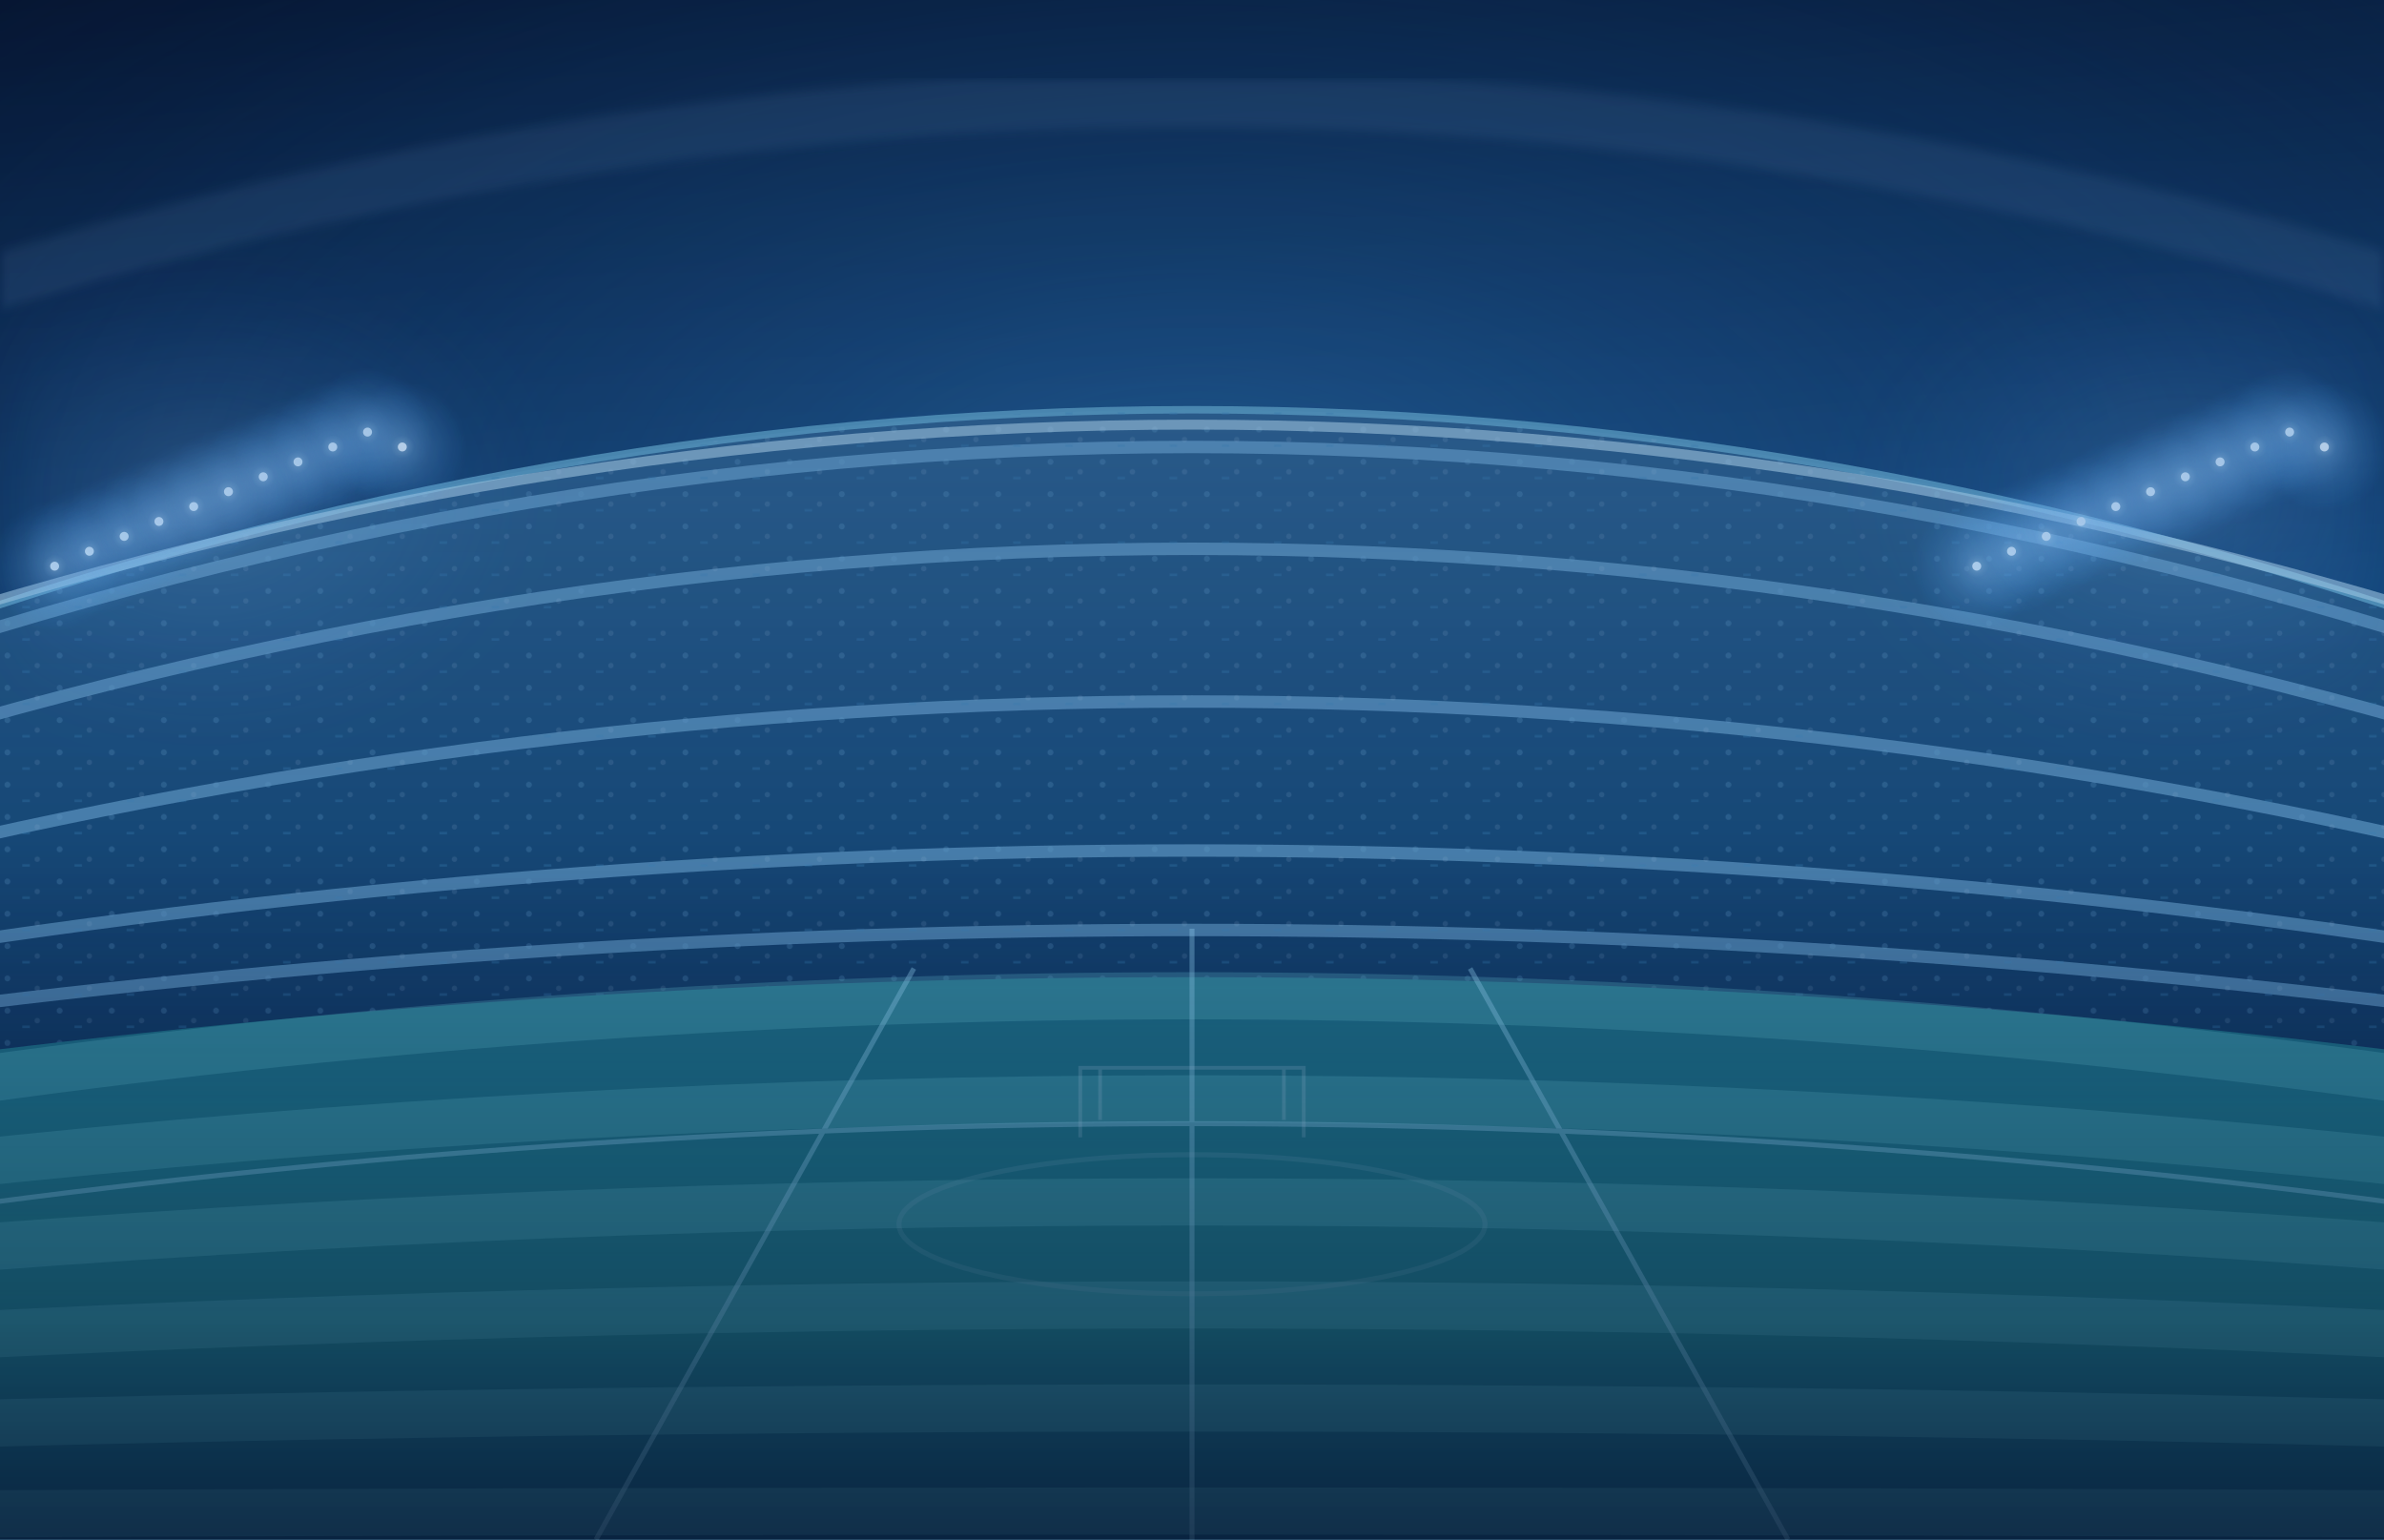
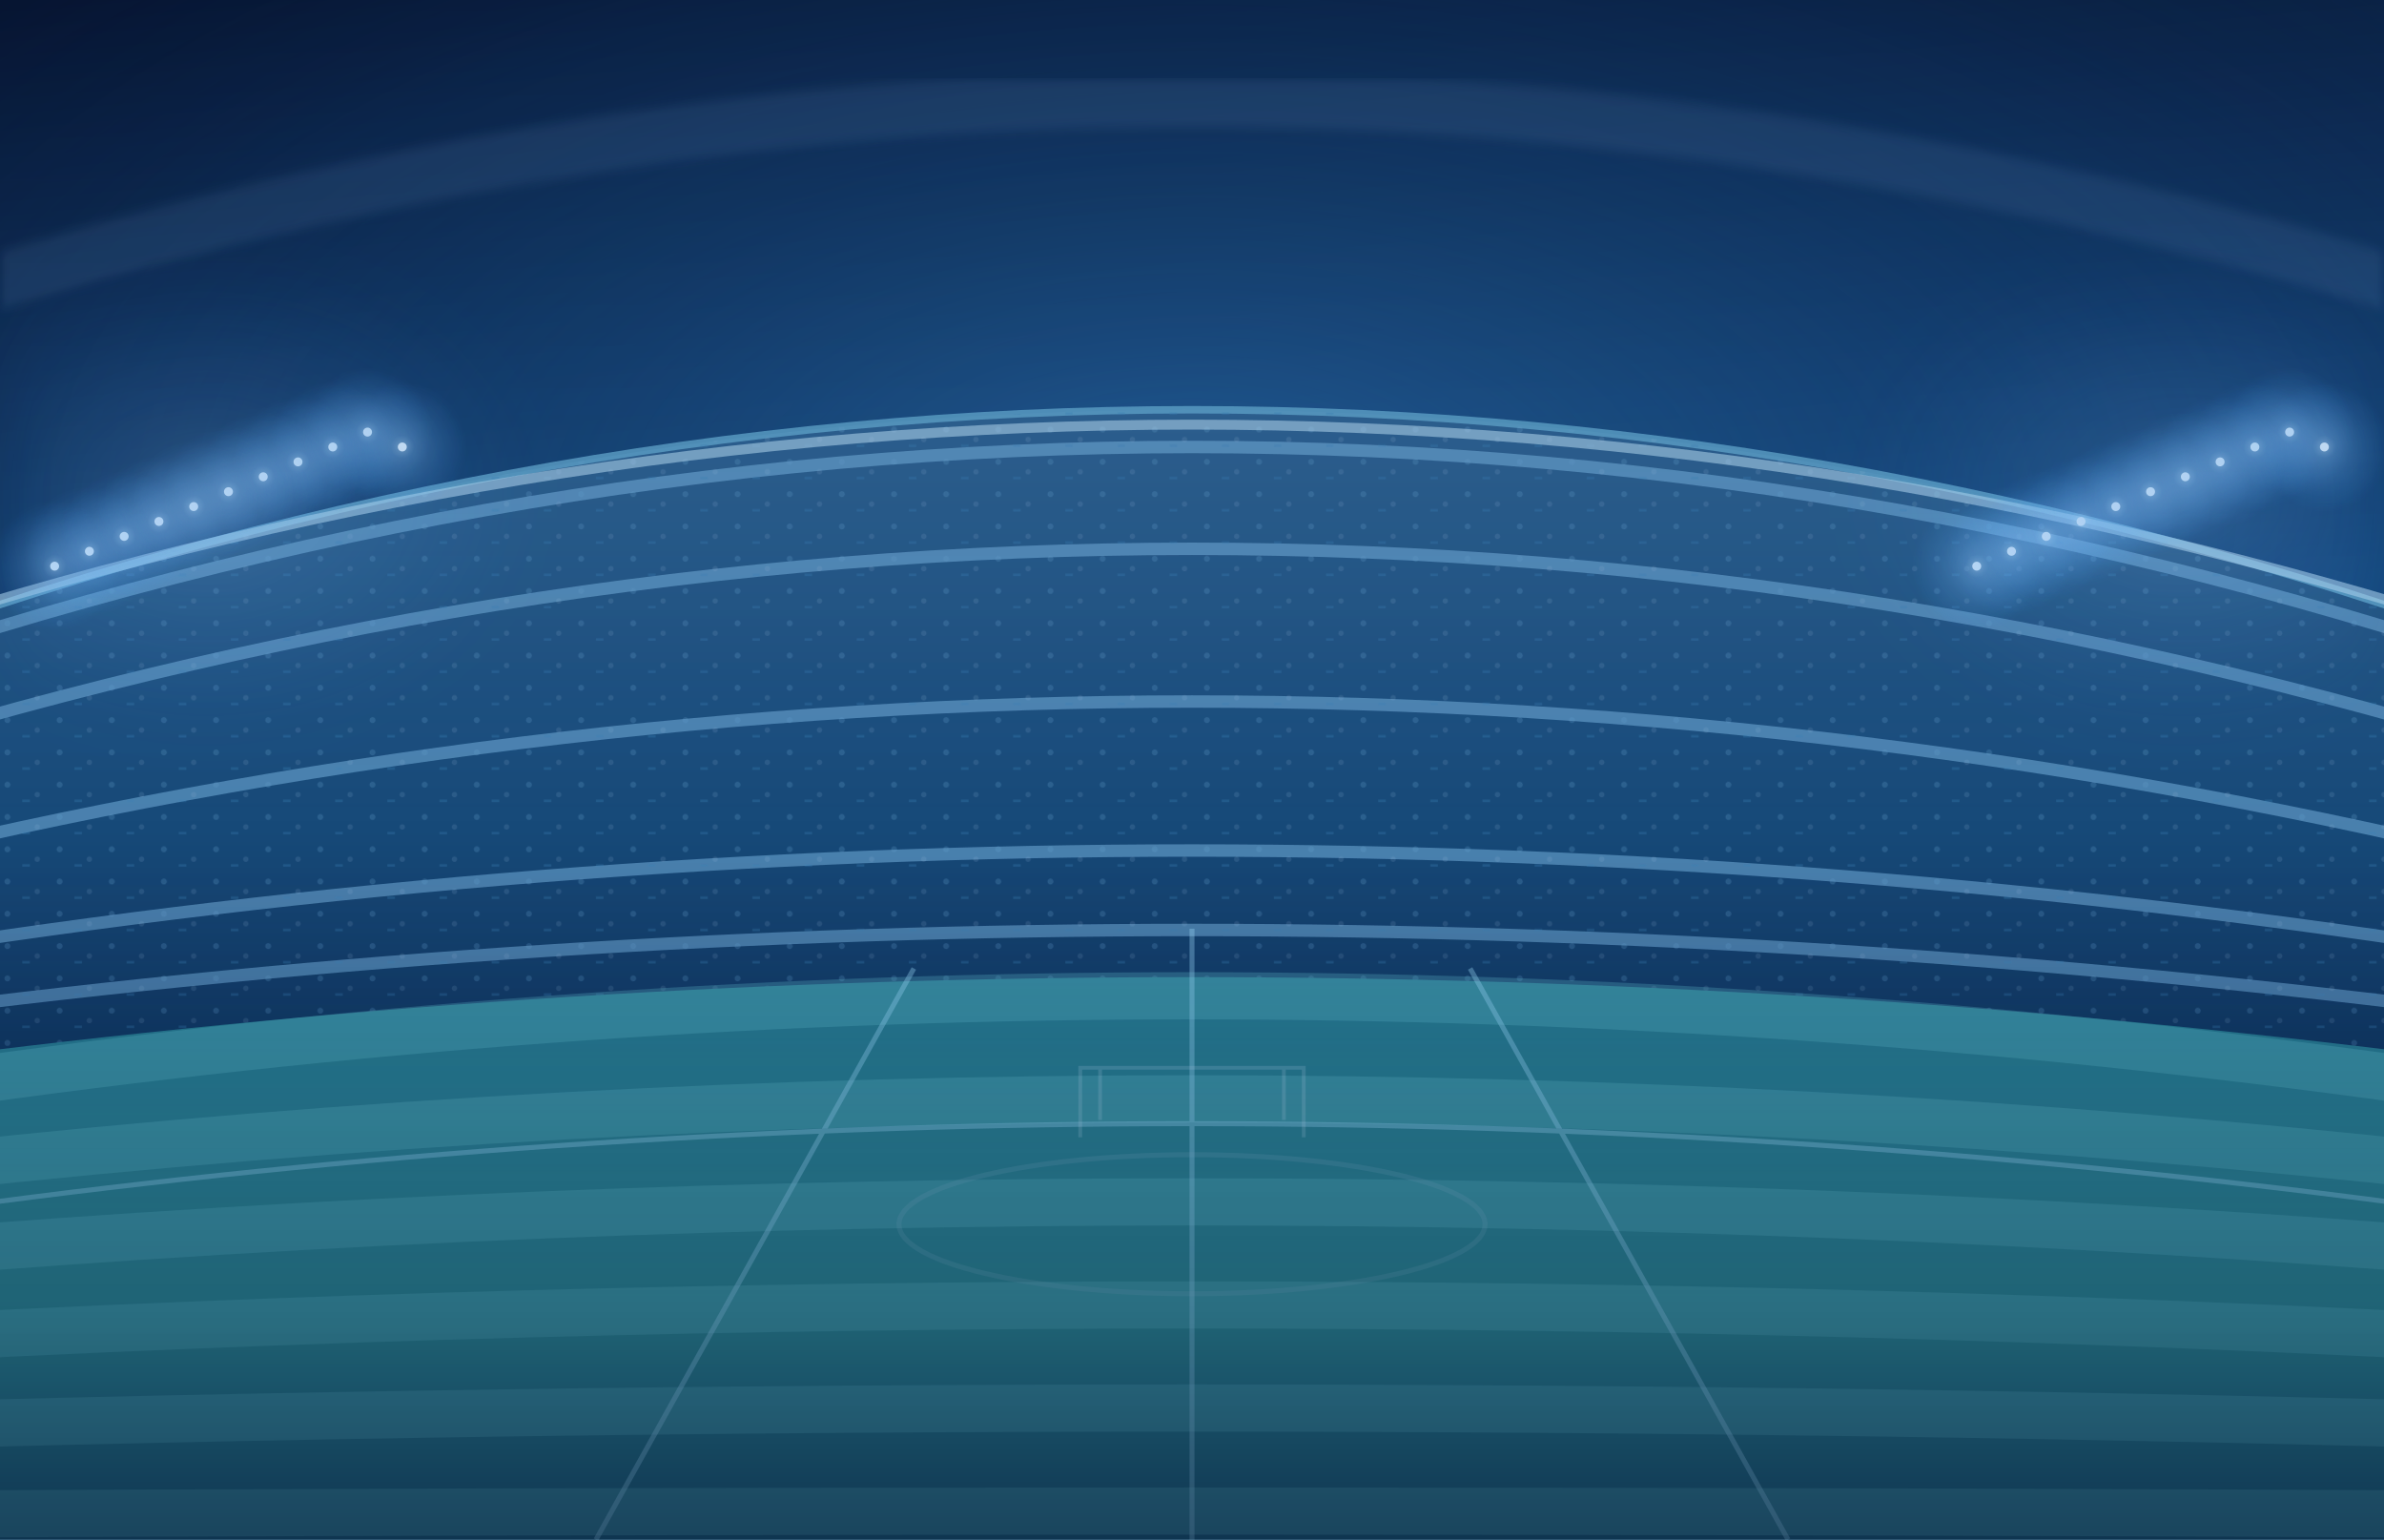
<svg xmlns="http://www.w3.org/2000/svg" viewBox="0 0 960 620" preserveAspectRatio="xMidYMid slice">
  <defs>
    <linearGradient id="sky" x1="0" y1="0" x2=".15" y2="1">
      <stop stop-color="#06142f" />
      <stop offset=".51" stop-color="#164b82" />
      <stop offset="1" stop-color="#1e5887" />
    </linearGradient>
    <radialGradient id="atmos">
      <stop stop-color="#307bbb" stop-opacity=".55" />
      <stop offset=".68" stop-color="#14477f" stop-opacity=".19" />
      <stop offset="1" stop-color="#071c3f" stop-opacity="0" />
    </radialGradient>
    <linearGradient id="stands" x1="0" y1="0" x2="0" y2="1">
      <stop stop-color="#2f6393" />
      <stop offset=".54" stop-color="#174a79" />
      <stop offset="1" stop-color="#0b294f" />
    </linearGradient>
    <linearGradient id="pitch" x1="0" y1="0" x2="0" y2="1">
-       <stop stop-color="#1c6b85" />
-       <stop offset=".54" stop-color="#207d87" />
-       <stop offset="1" stop-color="#103b68" />
+       <stop stop-color="#267990" />
+       <stop offset=".54" stop-color="#2e8c95" />
+       <stop offset="1" stop-color="#164b70" />
    </linearGradient>
    <linearGradient id="shade" x1="0" y1="0" x2="0" y2="1">
-       <stop stop-color="#071d43" stop-opacity=".2" />
-       <stop offset=".56" stop-color="#092c5d" stop-opacity=".08" />
-       <stop offset="1" stop-color="#04132c" stop-opacity=".7" />
+       <stop stop-color="#071d43" stop-opacity=".12" />
+       <stop offset=".56" stop-color="#092c5d" stop-opacity=".04" />
+       <stop offset="1" stop-color="#04132c" stop-opacity=".52" />
    </linearGradient>
    <radialGradient id="lamp">
      <stop stop-color="#c2e6ff" stop-opacity=".93" />
      <stop offset=".18" stop-color="#8dc7ff" stop-opacity=".55" />
      <stop offset="1" stop-color="#49a6ff" stop-opacity="0" />
    </radialGradient>
    <filter id="soft">
      <feGaussianBlur stdDeviation="2.1" />
    </filter>
    <filter id="glow">
      <feGaussianBlur stdDeviation="14" />
    </filter>
    <pattern id="crowd" patternUnits="userSpaceOnUse" width="21" height="13">
      <circle cx="3" cy="4" r="1.2" fill="#68a4d0" opacity=".25" />
      <circle cx="15" cy="8" r="1.1" fill="#9cb9df" opacity=".15" />
      <rect x="9" y="10" width="3" height="1" fill="#3e83b8" opacity=".3" />
    </pattern>
  </defs>
  <rect width="960" height="620" fill="url(#sky)" />
  <ellipse cx="480" cy="205" rx="660" ry="340" fill="url(#atmos)" />
  <path d="M-70 268 Q480 62 1030 268 L1010 478 Q480 375 -50 478Z" fill="url(#stands)" stroke="#62a8ce" stroke-opacity=".8" stroke-width="3" />
  <path d="M-90 282 Q480 78 1050 282 M-80 311 Q480 131 1040 311 M-60 349 Q480 216 1020 349 M-45 384 Q480 301 1005 384 M-40 408 Q480 341 1000 408" fill="none" stroke="#85c2ee" stroke-opacity=".48" stroke-width="5" />
  <path d="M-70 268 Q480 62 1030 268 L1010 478 Q480 375 -50 478Z" fill="url(#crowd)" opacity="1" />
  <path d="M-60 260 Q480 82 1020 260" stroke="#b6dcf4" opacity=".58" stroke-width="4" fill="none" />
  <path d="M-20 425 Q480 362 980 425 L1040 650 H-80Z" fill="url(#pitch)" />
  <path d="M-10 435 Q480 367 970 435" fill="none" stroke="#65c1d1" stroke-opacity=".3" stroke-width="19" />
  <path d="M-26 470 Q480 415 986 470" fill="none" stroke="#65c1d1" stroke-opacity=".3" stroke-width="19" />
  <path d="M-42 505 Q480 463 1002 505" fill="none" stroke="#65c1d1" stroke-opacity=".3" stroke-width="19" />
  <path d="M-58 540 Q480 511 1018 540" fill="none" stroke="#65c1d1" stroke-opacity=".3" stroke-width="19" />
  <path d="M-74 575 Q480 559 1034 575" fill="none" stroke="#65c1d1" stroke-opacity=".3" stroke-width="19" />
  <path d="M-90 610 Q480 607 1050 610" fill="none" stroke="#65c1d1" stroke-opacity=".3" stroke-width="19" />
  <path d="M480 374 L480 620 M-2 484 Q480 421 962 484 M240 620 L368 390 M720 620 L592 390" stroke="#a1dfff" stroke-opacity=".38" stroke-width="2" fill="none" />
  <ellipse cx="480" cy="493" rx="118" ry="28" fill="none" stroke="#a1c4dc" stroke-opacity=".16" stroke-width="2" />
  <path d="M435 458 V430 H525 V458 M443 430 L443 451 M517 430 L517 451" fill="none" stroke="#d2ebff" stroke-opacity=".19" stroke-width="1.5" />
  <path d="M-35 124 Q480 -44 995 124" stroke="#7fadd8" stroke-opacity=".13" stroke-width="22" fill="none" filter="url(#soft)" />
  <circle cx="22" cy="228" r="26" fill="url(#lamp)" opacity=".57" />
  <circle cx="22" cy="228" r="1.8" fill="#d5ebff" opacity="1" />
  <circle cx="36" cy="222" r="26" fill="url(#lamp)" opacity=".57" />
  <circle cx="36" cy="222" r="1.8" fill="#d5ebff" opacity="1" />
  <circle cx="50" cy="216" r="26" fill="url(#lamp)" opacity=".57" />
  <circle cx="50" cy="216" r="1.8" fill="#d5ebff" opacity="1" />
  <circle cx="64" cy="210" r="26" fill="url(#lamp)" opacity=".57" />
  <circle cx="64" cy="210" r="1.8" fill="#d5ebff" opacity="1" />
  <circle cx="78" cy="204" r="26" fill="url(#lamp)" opacity=".57" />
  <circle cx="78" cy="204" r="1.8" fill="#d5ebff" opacity="1" />
  <circle cx="92" cy="198" r="26" fill="url(#lamp)" opacity=".57" />
  <circle cx="92" cy="198" r="1.8" fill="#d5ebff" opacity="1" />
  <circle cx="106" cy="192" r="26" fill="url(#lamp)" opacity=".57" />
  <circle cx="106" cy="192" r="1.8" fill="#d5ebff" opacity="1" />
  <circle cx="120" cy="186" r="26" fill="url(#lamp)" opacity=".57" />
  <circle cx="120" cy="186" r="1.8" fill="#d5ebff" opacity="1" />
  <circle cx="134" cy="180" r="26" fill="url(#lamp)" opacity=".57" />
  <circle cx="134" cy="180" r="1.8" fill="#d5ebff" opacity="1" />
  <circle cx="148" cy="174" r="26" fill="url(#lamp)" opacity=".57" />
  <circle cx="148" cy="174" r="1.8" fill="#d5ebff" opacity="1" />
  <circle cx="162" cy="180" r="26" fill="url(#lamp)" opacity=".57" />
  <circle cx="162" cy="180" r="1.8" fill="#d5ebff" opacity="1" />
  <circle cx="796" cy="228" r="26" fill="url(#lamp)" opacity=".57" />
  <circle cx="796" cy="228" r="1.8" fill="#d5ebff" opacity="1" />
  <circle cx="810" cy="222" r="26" fill="url(#lamp)" opacity=".57" />
  <circle cx="810" cy="222" r="1.8" fill="#d5ebff" opacity="1" />
  <circle cx="824" cy="216" r="26" fill="url(#lamp)" opacity=".57" />
  <circle cx="824" cy="216" r="1.8" fill="#d5ebff" opacity="1" />
  <circle cx="838" cy="210" r="26" fill="url(#lamp)" opacity=".57" />
  <circle cx="838" cy="210" r="1.8" fill="#d5ebff" opacity="1" />
  <circle cx="852" cy="204" r="26" fill="url(#lamp)" opacity=".57" />
  <circle cx="852" cy="204" r="1.8" fill="#d5ebff" opacity="1" />
  <circle cx="866" cy="198" r="26" fill="url(#lamp)" opacity=".57" />
  <circle cx="866" cy="198" r="1.8" fill="#d5ebff" opacity="1" />
  <circle cx="880" cy="192" r="26" fill="url(#lamp)" opacity=".57" />
  <circle cx="880" cy="192" r="1.8" fill="#d5ebff" opacity="1" />
  <circle cx="894" cy="186" r="26" fill="url(#lamp)" opacity=".57" />
  <circle cx="894" cy="186" r="1.8" fill="#d5ebff" opacity="1" />
  <circle cx="908" cy="180" r="26" fill="url(#lamp)" opacity=".57" />
  <circle cx="908" cy="180" r="1.8" fill="#d5ebff" opacity="1" />
  <circle cx="922" cy="174" r="26" fill="url(#lamp)" opacity=".57" />
  <circle cx="922" cy="174" r="1.8" fill="#d5ebff" opacity="1" />
  <circle cx="936" cy="180" r="26" fill="url(#lamp)" opacity=".57" />
  <circle cx="936" cy="180" r="1.8" fill="#d5ebff" opacity="1" />
  <ellipse cx="83" cy="200" rx="133" ry="95" fill="url(#lamp)" opacity=".27" filter="url(#glow)" />
  <ellipse cx="878" cy="200" rx="133" ry="95" fill="url(#lamp)" opacity=".27" filter="url(#glow)" />
  <path d="M0 0H960V620H0Z" fill="url(#shade)" />
</svg>
